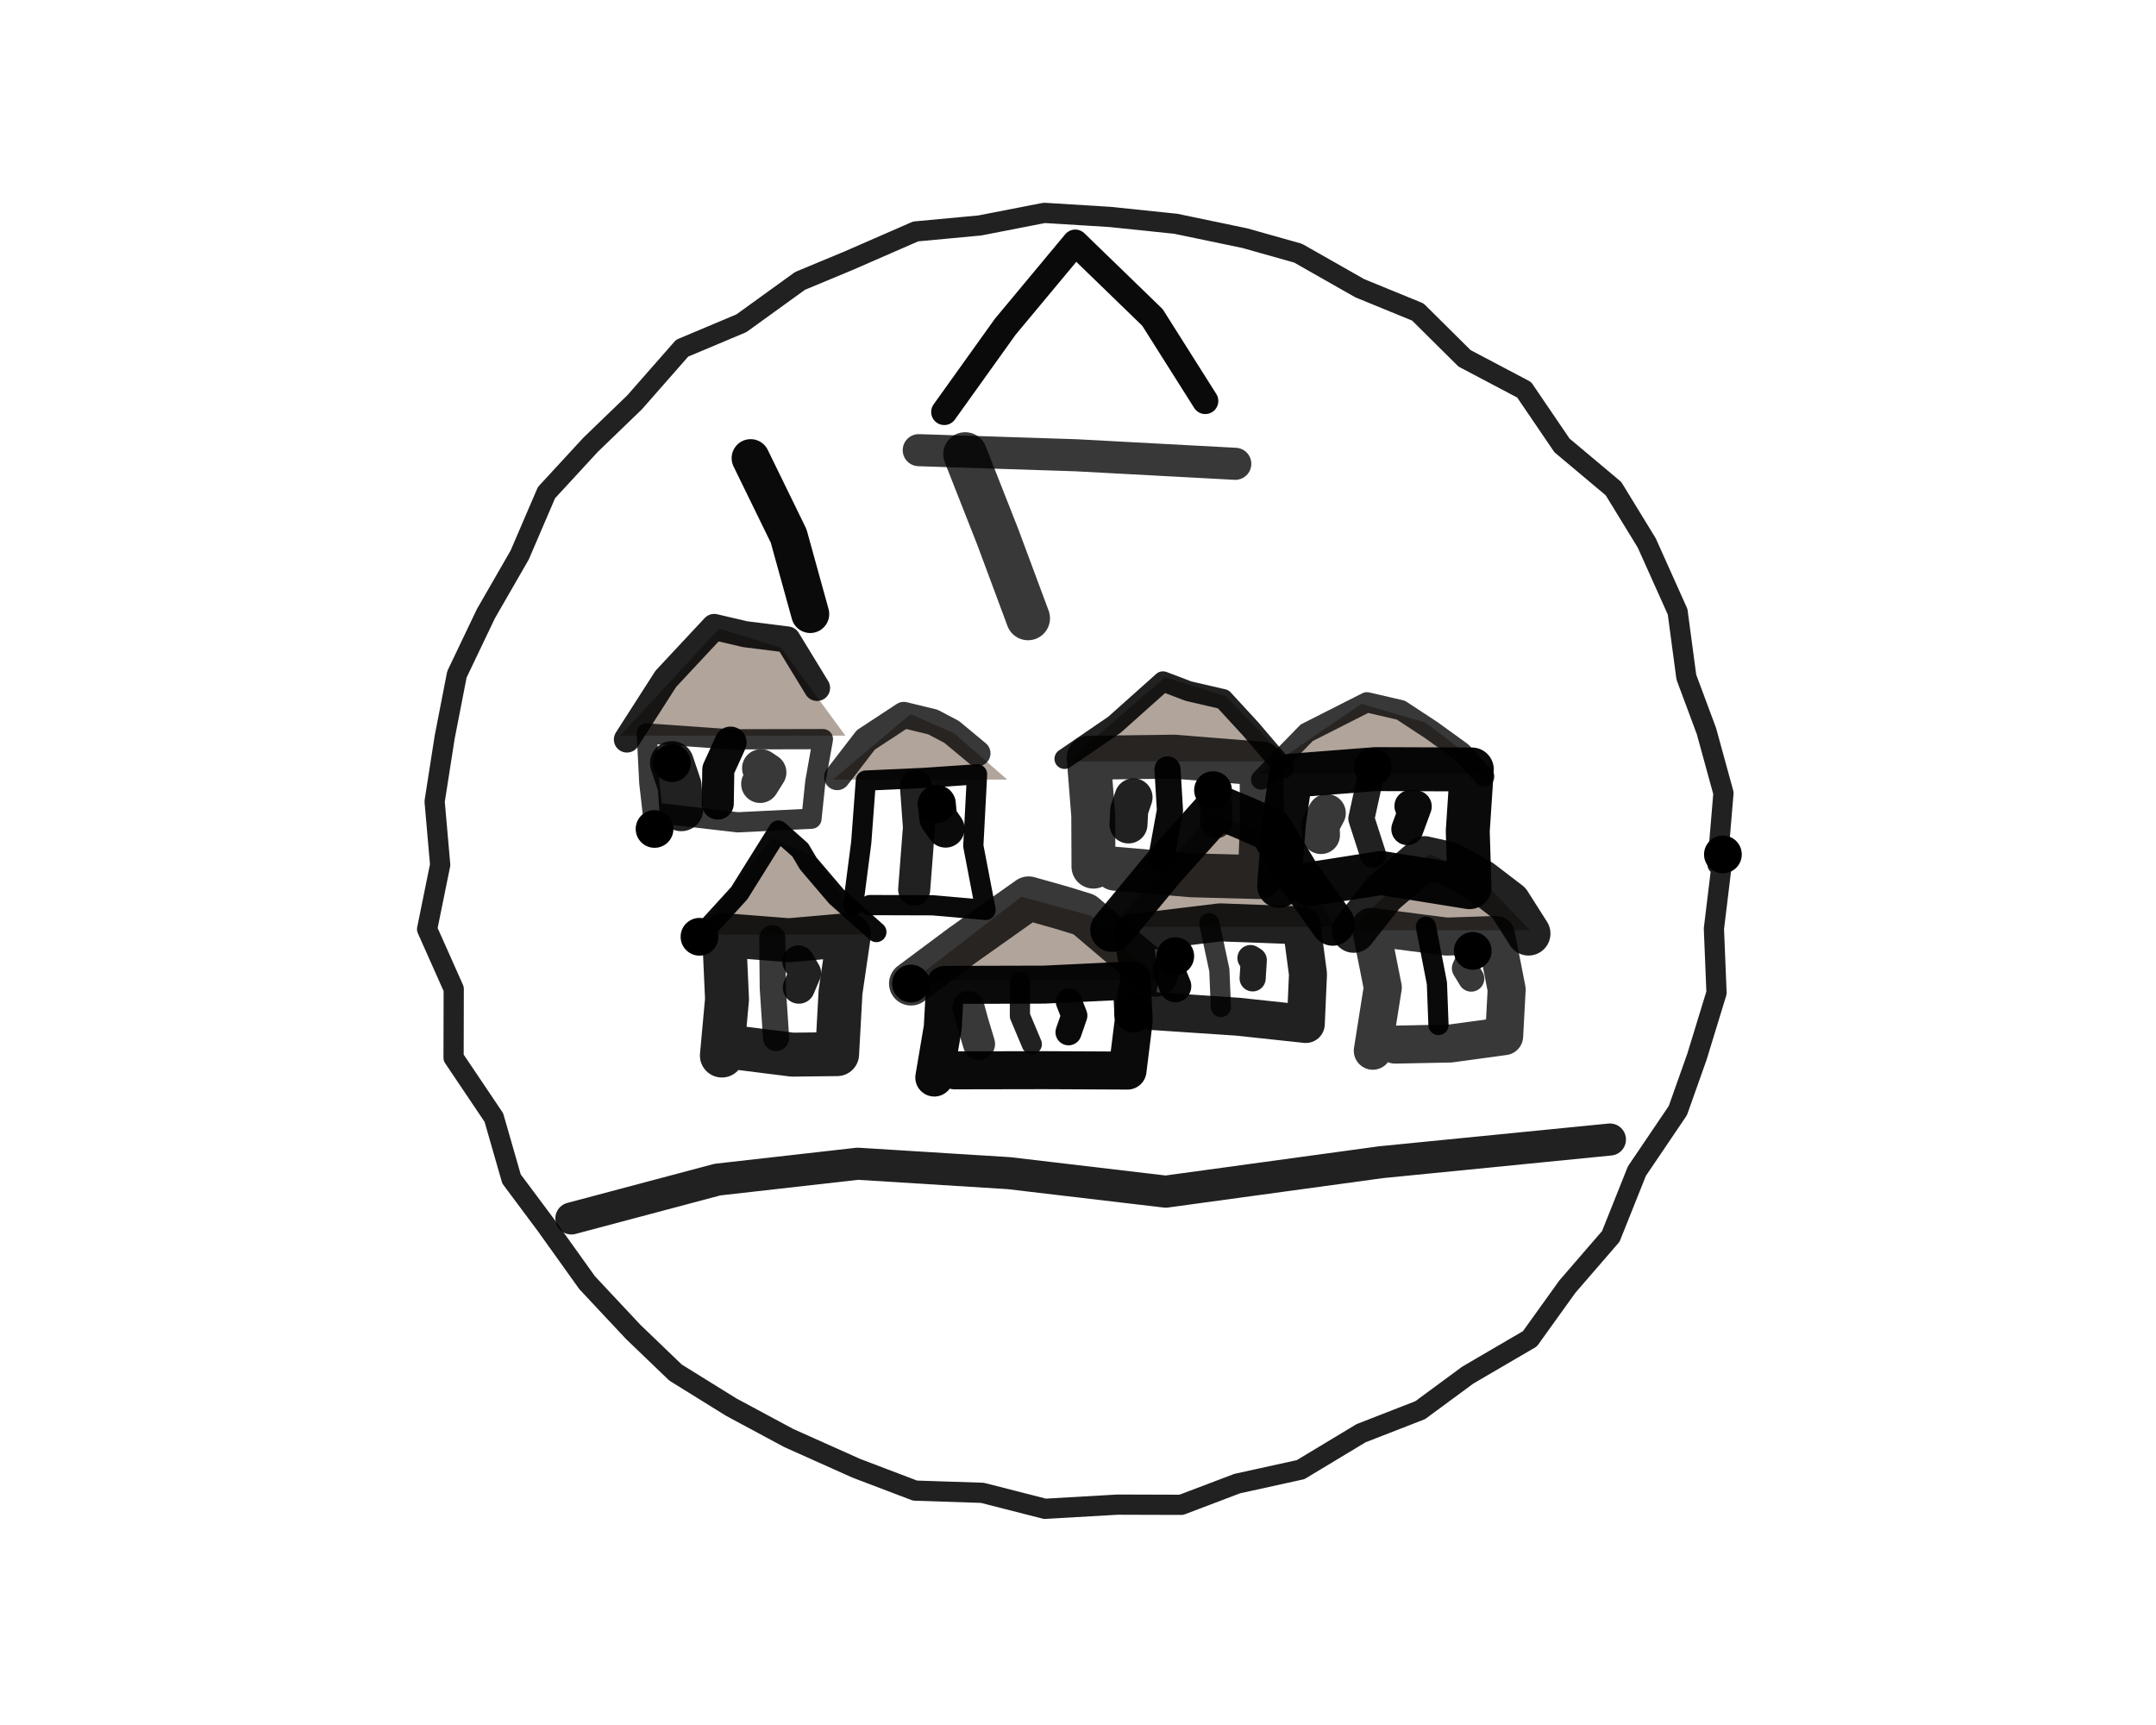
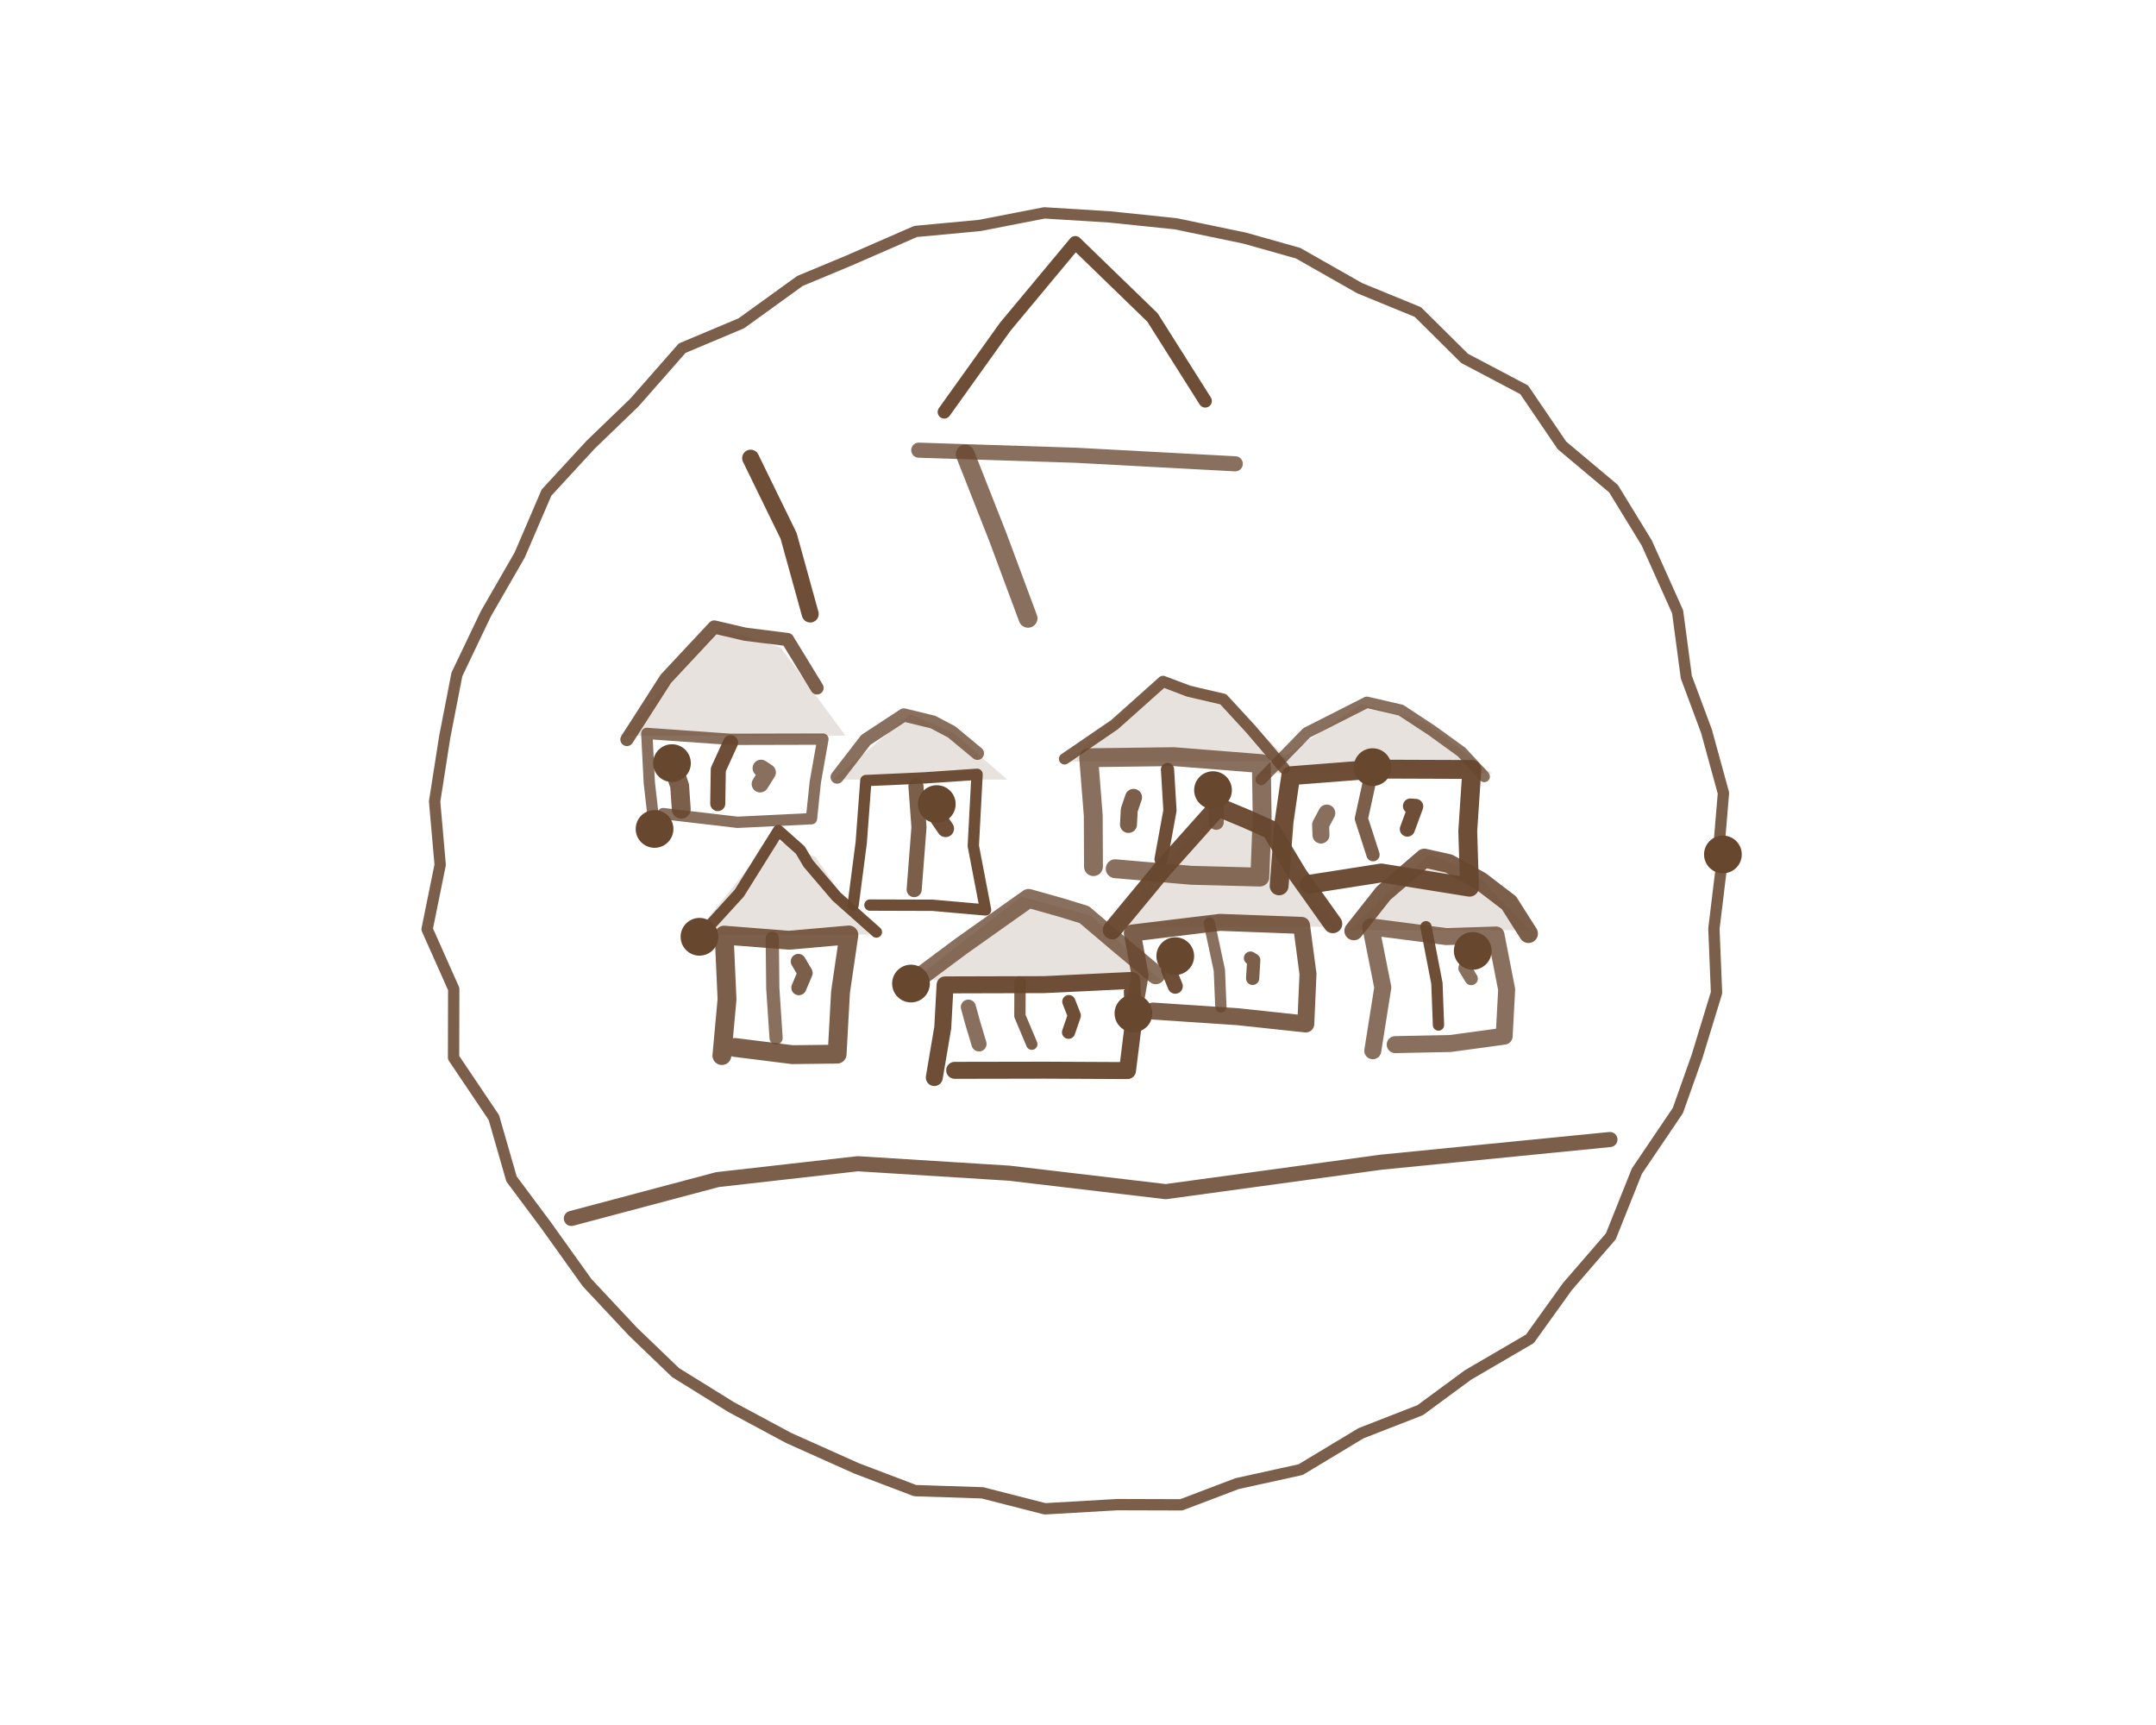
- <svg xmlns="http://www.w3.org/2000/svg" viewBox="-40 -32 80 64" fill="none" stroke="currentColor" stroke-linecap="round" stroke-linejoin="round">
-   <path d="M-16.986 -4.707 L-13.317 -8.674 L-11.03 -7.974 L-8.632 -4.707Z" fill="#654b39" fill-opacity="0.5" stroke="none" />
-   <path d="M-9.09 -3.077 L-6.215 -5.502 L-4.608 -4.802 L-2.626 -3.077Z" fill="#654b39" fill-opacity="0.5" stroke="none" />
-   <path d="M-0.382 -3.748 L3.231 -6.876 L5.471 -6.176 L7.84 -3.748Z" fill="#654b39" fill-opacity="0.5" stroke="none" />
-   <path d="M6.739 -3.307 L10.52 -5.884 L12.904 -5.184 L15.361 -3.307Z" fill="#654b39" fill-opacity="0.5" stroke="none" />
-   <path d="M-14.224 2.672 L-11.347 -0.9 L-9.738 -0.2 L-7.755 2.672Z" fill="#654b39" fill-opacity="0.5" stroke="none" />
-   <path d="M-6.112 4.364 L-2.101 1.273 L0.48 1.973 L3.058 4.364Z" fill="#654b39" fill-opacity="0.5" stroke="none" />
-   <path d="M1.253 2.387 L4.906 -1.766 L7.18 -1.066 L9.57 2.387Z" fill="#654b39" fill-opacity="0.5" stroke="none" />
-   <path d="M10.043 2.513 L13.03 -0.307 L14.734 0.393 L16.775 2.513Z" fill="#654b39" fill-opacity="0.5" stroke="none" />
-   <path d="M-15.712 -1.245 L-15.907 -2.958 L-16 -4.789 L-12.892 -4.57 L-9.465 -4.578 L-9.747 -2.989 L-9.89 -1.625 L-12.633 -1.491 L-15.394 -1.814" stroke-width="0.75" opacity="0.78" />
-   <circle cx="-15.712" cy="-1.245" r=".7" fill="currentColor" stroke="none" />
-   <path d="M-16.737 -4.564 L-15.293 -6.816 L-13.498 -8.738 L-12.351 -8.47 L-10.78 -8.273 L-9.684 -6.478" stroke-width="0.97" opacity="0.87" />
-   <path d="M-12.892 -4.447 L-13.347 -3.449 L-13.367 -2.187" stroke-width="1.19" opacity="0.96" />
-   <path d="M-11.76 -3.499 L-11.525 -3.343 L-11.794 -2.914" stroke-width="1.41" opacity="0.78" />
-   <path d="M-15.066 -3.687 L-14.781 -2.842 L-14.721 -1.977" stroke-width="1.63" opacity="0.87" />
-   <circle cx="-15.066" cy="-3.687" r=".7" fill="currentColor" stroke="none" />
-   <path d="M-8.345 1.585 L-8.043 -0.743 L-7.872 -3.04 L-5.716 -3.138 L-3.745 -3.272 L-3.885 -0.617 L-3.429 1.76 L-5.395 1.587 L-7.721 1.58" stroke-width="0.75" opacity="0.96" />
-   <path d="M-8.937 -3.169 L-7.873 -4.549 L-6.463 -5.474 L-5.385 -5.212 L-4.688 -4.845 L-3.732 -4.051" stroke-width="0.97" opacity="0.78" />
-   <path d="M-6.013 -2.835 L-5.901 -1.303 L-6.079 1.006" stroke-width="1.19" opacity="0.87" />
-   <path d="M-5.24 -2.167 L-5.185 -1.652 L-4.914 -1.257" stroke-width="1.41" opacity="0.96" />
-   <circle cx="-5.24" cy="-2.167" r=".7" fill="currentColor" stroke="none" />
-   <path d="M0.574 0.153 L0.566 -1.747 L0.396 -3.887 L3.559 -3.927 L6.803 -3.669 L6.833 -1.708 L6.747 0.541 L4.21 0.475 L1.38 0.231" stroke-width="1.63" opacity="0.78" />
-   <path d="M-0.498 -3.846 L1.356 -5.114 L3.153 -6.718 L4.103 -6.356 L5.388 -6.059 L6.415 -4.944 L7.647 -3.499" stroke-width="0.75" opacity="0.87" />
-   <path d="M3.321 -3.453 L3.412 -1.93 L3.082 -0.121" stroke-width="0.97" opacity="0.96" />
-   <path d="M5.01 -2.685 L5.129 -2.078 L5.128 -1.492" stroke-width="1.19" opacity="0.78" />
-   <circle cx="5.01" cy="-2.685" r=".7" fill="currentColor" stroke="none" />
-   <path d="M2.061 -2.417 L1.902 -1.949 L1.873 -1.412" stroke-width="1.41" opacity="0.87" />
-   <path d="M7.463 0.867 L7.646 -1.511 L7.894 -3.22 L11.037 -3.465 L14.614 -3.452 L14.462 -1.162 L14.527 0.916 L11.251 0.389 L8.59 0.806" stroke-width="1.63" opacity="0.96" />
-   <path d="M6.795 -3.078 L8.485 -4.813 L10.719 -5.945 L11.98 -5.653 L13.12 -4.904 L14.232 -4.1 L15.074 -3.19" stroke-width="0.75" opacity="0.78" />
-   <path d="M10.933 -3.538 L10.515 -1.627 L10.947 -0.289" stroke-width="0.97" opacity="0.87" />
-   <circle cx="10.933" cy="-3.538" r=".7" fill="currentColor" stroke="none" />
-   <path d="M12.336 -2.095 L12.531 -2.08 L12.221 -1.239" stroke-width="1.19" opacity="0.96" />
-   <path d="M9.232 -1.834 L9.002 -1.4 L9.016 -1.019" stroke-width="1.41" opacity="0.78" />
-   <path d="M-13.214 7.162 L-13.023 5.075 L-13.13 2.695 L-10.723 2.884 L-8.502 2.689 L-8.812 4.81 L-8.938 7.11 L-10.599 7.129 L-12.727 6.862" stroke-width="1.63" opacity="0.87" />
-   <path d="M-14.045 2.756 L-12.57 1.139 L-11.117 -1.185 L-10.306 -0.463 L-10.009 0.038 L-8.965 1.262 L-7.482 2.58" stroke-width="0.75" opacity="0.96" />
-   <circle cx="-14.045" cy="2.756" r=".7" fill="currentColor" stroke="none" />
-   <path d="M-11.344 2.807 L-11.325 4.662 L-11.203 6.511" stroke-width="0.97" opacity="0.78" />
-   <path d="M-10.378 3.67 L-10.126 4.099 L-10.358 4.644" stroke-width="1.19" opacity="0.87" />
-   <path d="M-5.332 7.978 L-5.018 6.123 L-4.932 4.541 L-1.255 4.531 L1.995 4.375 L2.067 5.874 L1.837 7.72 L-1.24 7.705 L-4.576 7.711" stroke-width="1.41" opacity="0.96" />
-   <path d="M-6.197 4.491 L-4.318 3.091 L-1.833 1.331 L-0.605 1.677 L0.232 1.935 L1.569 3.069 L2.886 4.165" stroke-width="1.63" opacity="0.78" />
-   <circle cx="-6.197" cy="4.491" r=".7" fill="currentColor" stroke="none" />
-   <path d="M-2.15 4.442 L-2.156 5.691 L-1.714 6.741" stroke-width="0.75" opacity="0.87" />
-   <path d="M-0.34 5.161 L-0.137 5.679 L-0.351 6.298" stroke-width="0.97" opacity="0.96" />
-   <path d="M-4.068 5.366 L-3.904 5.962 L-3.673 6.731" stroke-width="1.19" opacity="0.78" />
-   <path d="M2.057 5.599 L2.303 4.181 L2.015 2.616 L5.27 2.221 L8.295 2.334 L8.534 4.137 L8.452 5.991 L5.929 5.721 L2.783 5.511" stroke-width="1.41" opacity="0.87" />
-   <circle cx="2.057" cy="5.599" r=".7" fill="currentColor" stroke="none" />
-   <path d="M1.269 2.502 L3.147 0.231 L5.194 -2.059 L6.198 -1.642 L7.158 -1.213 L8.151 0.441 L9.456 2.273" stroke-width="1.63" opacity="0.96" />
-   <path d="M4.872 2.252 L5.245 3.992 L5.302 5.36" stroke-width="0.75" opacity="0.78" />
-   <path d="M6.4 3.546 L6.522 3.622 L6.48 4.299" stroke-width="0.97" opacity="0.87" />
-   <path d="M3.609 3.474 L3.364 3.995 L3.609 4.589" stroke-width="1.19" opacity="0.96" />
-   <circle cx="3.609" cy="3.474" r=".7" fill="currentColor" stroke="none" />
-   <path d="M10.938 6.984 L11.31 4.637 L10.862 2.386 L13.666 2.749 L15.51 2.689 L15.906 4.712 L15.813 6.443 L13.813 6.716 L11.77 6.757" stroke-width="1.41" opacity="0.78" />
-   <path d="M10.234 2.535 L11.337 1.139 L12.851 -0.163 L13.763 0.041 L14.938 0.691 L15.991 1.496 L16.716 2.637" stroke-width="1.63" opacity="0.87" />
-   <path d="M12.911 2.383 L13.318 4.482 L13.376 6.029" stroke-width="0.75" opacity="0.96" />
-   <path d="M14.647 3.279 L14.358 3.924 L14.591 4.307" stroke-width="0.97" opacity="0.78" />
-   <circle cx="14.647" cy="3.279" r=".7" fill="currentColor" stroke="none" />
-   <path d="M-18.799 13.206 L-13.379 11.765 L-8.173 11.176 L-2.56 11.526 L3.255 12.212 L11.247 11.119 L19.738 10.278" stroke-width="1.19" opacity="0.87" />
-   <path d="M-12.147 -15.002 L-10.737 -12.115 L-9.936 -9.219" stroke-width="1.41" opacity="0.96" />
-   <path d="M-4.186 -15.149 L-2.976 -12.077 L-1.854 -9.061" stroke-width="1.63" opacity="0.78" />
-   <path d="M23.93 -0.299 L23.596 2.456 L23.693 4.833 L22.968 7.202 L22.258 9.204 L20.738 11.45 L19.77 13.872 L18.159 15.735 L16.768 17.672 L14.467 19.016 L12.696 20.32 L10.504 21.174 L8.26 22.526 L5.906 23.044 L3.833 23.831 L1.463 23.824 L-1.227 23.979 L-3.548 23.386 L-6.046 23.304 L-8.221 22.477 L-10.732 21.353 L-12.864 20.208 L-14.933 18.925 L-16.511 17.409 L-18.213 15.591 L-19.746 13.448 L-21.02 11.74 L-21.675 9.462 L-23.17 7.241 L-23.164 4.692 L-24.152 2.474 L-23.667 0.085 L-23.873 -2.263 L-23.5 -4.648 L-23.046 -6.979 L-21.972 -9.228 L-20.717 -11.408 L-19.722 -13.723 L-18.085 -15.499 L-16.455 -17.071 L-14.688 -19.082 L-12.489 -20.007 L-10.316 -21.577 L-8.509 -22.329 L-6.025 -23.413 L-3.645 -23.635 L-1.249 -24.102 L1.179 -23.952 L3.626 -23.698 L6.185 -23.165 L8.166 -22.607 L10.454 -21.307 L12.611 -20.423 L14.343 -18.705 L16.555 -17.538 L17.958 -15.475 L19.869 -13.872 L21.104 -11.855 L22.249 -9.303 L22.573 -6.878 L23.319 -4.875 L23.95 -2.575 L23.728 0.07" stroke-width="0.75" opacity="0.87" />
-   <circle cx="23.93" cy="-0.299" r=".7" fill="currentColor" stroke="none" />
-   <path d="M-4.963 -16.715 L-2.7 -19.877 L-0.101 -22.998 L2.763 -20.222 L4.722 -17.123" stroke-width="0.97" opacity="0.96" />
-   <path d="M-5.909 -15.298 L-0.073 -15.109 L5.836 -14.792" stroke-width="1.19" opacity="0.78" />
+ <svg xmlns="http://www.w3.org/2000/svg" viewBox="-40 -32 80 64" fill="none" stroke="#68472f" stroke-linecap="round" stroke-linejoin="round">
+   <path d="M-16.986 -4.707 L-13.317 -8.674 L-11.03 -7.974 L-8.632 -4.707Z" fill="#68472f" fill-opacity="0.16" stroke="none" />
+   <path d="M-9.09 -3.077 L-6.215 -5.502 L-4.608 -4.802 L-2.626 -3.077Z" fill="#68472f" fill-opacity="0.16" stroke="none" />
+   <path d="M-0.382 -3.748 L3.231 -6.876 L5.471 -6.176 L7.84 -3.748Z" fill="#68472f" fill-opacity="0.16" stroke="none" />
+   <path d="M6.739 -3.307 L10.52 -5.884 L12.904 -5.184 L15.361 -3.307Z" fill="#68472f" fill-opacity="0.16" stroke="none" />
+   <path d="M-14.224 2.672 L-11.347 -0.9 L-9.738 -0.2 L-7.755 2.672Z" fill="#68472f" fill-opacity="0.16" stroke="none" />
+   <path d="M-6.112 4.364 L-2.101 1.273 L0.48 1.973 L3.058 4.364Z" fill="#68472f" fill-opacity="0.16" stroke="none" />
+   <path d="M1.253 2.387 L4.906 -1.766 L7.18 -1.066 L9.57 2.387Z" fill="#68472f" fill-opacity="0.16" stroke="none" />
+   <path d="M10.043 2.513 L13.03 -0.307 L14.734 0.393 L16.775 2.513Z" fill="#68472f" fill-opacity="0.16" stroke="none" />
+   <path d="M-15.712 -1.245 L-15.907 -2.958 L-16 -4.789 L-12.892 -4.57 L-9.465 -4.578 L-9.747 -2.989 L-9.89 -1.625 L-12.633 -1.491 L-15.394 -1.814" stroke-width="0.42" opacity="0.78" />
+   <circle cx="-15.712" cy="-1.245" r=".7" fill="#68472f" stroke="none" />
+   <path d="M-16.737 -4.564 L-15.293 -6.816 L-13.498 -8.738 L-12.351 -8.47 L-10.78 -8.273 L-9.684 -6.478" stroke-width="0.49" opacity="0.87" />
+   <path d="M-12.892 -4.447 L-13.347 -3.449 L-13.367 -2.187" stroke-width="0.56" opacity="0.96" />
+   <path d="M-11.76 -3.499 L-11.525 -3.343 L-11.794 -2.914" stroke-width="0.63" opacity="0.78" />
+   <path d="M-15.066 -3.687 L-14.781 -2.842 L-14.721 -1.977" stroke-width="0.70" opacity="0.87" />
+   <circle cx="-15.066" cy="-3.687" r=".7" fill="#68472f" stroke="none" />
+   <path d="M-8.345 1.585 L-8.043 -0.743 L-7.872 -3.04 L-5.716 -3.138 L-3.745 -3.272 L-3.885 -0.617 L-3.429 1.76 L-5.395 1.587 L-7.721 1.58" stroke-width="0.42" opacity="0.96" />
+   <path d="M-8.937 -3.169 L-7.873 -4.549 L-6.463 -5.474 L-5.385 -5.212 L-4.688 -4.845 L-3.732 -4.051" stroke-width="0.49" opacity="0.78" />
+   <path d="M-6.013 -2.835 L-5.901 -1.303 L-6.079 1.006" stroke-width="0.56" opacity="0.87" />
+   <path d="M-5.24 -2.167 L-5.185 -1.652 L-4.914 -1.257" stroke-width="0.63" opacity="0.96" />
+   <circle cx="-5.24" cy="-2.167" r=".7" fill="#68472f" stroke="none" />
+   <path d="M0.574 0.153 L0.566 -1.747 L0.396 -3.887 L3.559 -3.927 L6.803 -3.669 L6.833 -1.708 L6.747 0.541 L4.21 0.475 L1.38 0.231" stroke-width="0.70" opacity="0.78" />
+   <path d="M-0.498 -3.846 L1.356 -5.114 L3.153 -6.718 L4.103 -6.356 L5.388 -6.059 L6.415 -4.944 L7.647 -3.499" stroke-width="0.42" opacity="0.87" />
+   <path d="M3.321 -3.453 L3.412 -1.93 L3.082 -0.121" stroke-width="0.49" opacity="0.96" />
+   <path d="M5.01 -2.685 L5.129 -2.078 L5.128 -1.492" stroke-width="0.56" opacity="0.78" />
+   <circle cx="5.01" cy="-2.685" r=".7" fill="#68472f" stroke="none" />
+   <path d="M2.061 -2.417 L1.902 -1.949 L1.873 -1.412" stroke-width="0.63" opacity="0.87" />
+   <path d="M7.463 0.867 L7.646 -1.511 L7.894 -3.22 L11.037 -3.465 L14.614 -3.452 L14.462 -1.162 L14.527 0.916 L11.251 0.389 L8.59 0.806" stroke-width="0.70" opacity="0.96" />
+   <path d="M6.795 -3.078 L8.485 -4.813 L10.719 -5.945 L11.98 -5.653 L13.12 -4.904 L14.232 -4.1 L15.074 -3.19" stroke-width="0.42" opacity="0.78" />
+   <path d="M10.933 -3.538 L10.515 -1.627 L10.947 -0.289" stroke-width="0.49" opacity="0.87" />
+   <circle cx="10.933" cy="-3.538" r=".7" fill="#68472f" stroke="none" />
+   <path d="M12.336 -2.095 L12.531 -2.08 L12.221 -1.239" stroke-width="0.56" opacity="0.96" />
+   <path d="M9.232 -1.834 L9.002 -1.4 L9.016 -1.019" stroke-width="0.63" opacity="0.78" />
+   <path d="M-13.214 7.162 L-13.023 5.075 L-13.13 2.695 L-10.723 2.884 L-8.502 2.689 L-8.812 4.81 L-8.938 7.11 L-10.599 7.129 L-12.727 6.862" stroke-width="0.70" opacity="0.87" />
+   <path d="M-14.045 2.756 L-12.57 1.139 L-11.117 -1.185 L-10.306 -0.463 L-10.009 0.038 L-8.965 1.262 L-7.482 2.58" stroke-width="0.42" opacity="0.96" />
+   <circle cx="-14.045" cy="2.756" r=".7" fill="#68472f" stroke="none" />
+   <path d="M-11.344 2.807 L-11.325 4.662 L-11.203 6.511" stroke-width="0.49" opacity="0.78" />
+   <path d="M-10.378 3.67 L-10.126 4.099 L-10.358 4.644" stroke-width="0.56" opacity="0.87" />
+   <path d="M-5.332 7.978 L-5.018 6.123 L-4.932 4.541 L-1.255 4.531 L1.995 4.375 L2.067 5.874 L1.837 7.72 L-1.24 7.705 L-4.576 7.711" stroke-width="0.63" opacity="0.96" />
+   <path d="M-6.197 4.491 L-4.318 3.091 L-1.833 1.331 L-0.605 1.677 L0.232 1.935 L1.569 3.069 L2.886 4.165" stroke-width="0.70" opacity="0.78" />
+   <circle cx="-6.197" cy="4.491" r=".7" fill="#68472f" stroke="none" />
+   <path d="M-2.15 4.442 L-2.156 5.691 L-1.714 6.741" stroke-width="0.42" opacity="0.87" />
+   <path d="M-0.34 5.161 L-0.137 5.679 L-0.351 6.298" stroke-width="0.49" opacity="0.96" />
+   <path d="M-4.068 5.366 L-3.904 5.962 L-3.673 6.731" stroke-width="0.56" opacity="0.78" />
+   <path d="M2.057 5.599 L2.303 4.181 L2.015 2.616 L5.27 2.221 L8.295 2.334 L8.534 4.137 L8.452 5.991 L5.929 5.721 L2.783 5.511" stroke-width="0.63" opacity="0.87" />
+   <circle cx="2.057" cy="5.599" r=".7" fill="#68472f" stroke="none" />
+   <path d="M1.269 2.502 L3.147 0.231 L5.194 -2.059 L6.198 -1.642 L7.158 -1.213 L8.151 0.441 L9.456 2.273" stroke-width="0.70" opacity="0.96" />
+   <path d="M4.872 2.252 L5.245 3.992 L5.302 5.36" stroke-width="0.42" opacity="0.78" />
+   <path d="M6.4 3.546 L6.522 3.622 L6.48 4.299" stroke-width="0.49" opacity="0.87" />
+   <path d="M3.609 3.474 L3.364 3.995 L3.609 4.589" stroke-width="0.56" opacity="0.96" />
+   <circle cx="3.609" cy="3.474" r=".7" fill="#68472f" stroke="none" />
+   <path d="M10.938 6.984 L11.31 4.637 L10.862 2.386 L13.666 2.749 L15.51 2.689 L15.906 4.712 L15.813 6.443 L13.813 6.716 L11.77 6.757" stroke-width="0.63" opacity="0.78" />
+   <path d="M10.234 2.535 L11.337 1.139 L12.851 -0.163 L13.763 0.041 L14.938 0.691 L15.991 1.496 L16.716 2.637" stroke-width="0.70" opacity="0.87" />
+   <path d="M12.911 2.383 L13.318 4.482 L13.376 6.029" stroke-width="0.42" opacity="0.96" />
+   <path d="M14.647 3.279 L14.358 3.924 L14.591 4.307" stroke-width="0.49" opacity="0.78" />
+   <circle cx="14.647" cy="3.279" r=".7" fill="#68472f" stroke="none" />
+   <path d="M-18.799 13.206 L-13.379 11.765 L-8.173 11.176 L-2.56 11.526 L3.255 12.212 L11.247 11.119 L19.738 10.278" stroke-width="0.56" opacity="0.87" />
+   <path d="M-12.147 -15.002 L-10.737 -12.115 L-9.936 -9.219" stroke-width="0.63" opacity="0.96" />
+   <path d="M-4.186 -15.149 L-2.976 -12.077 L-1.854 -9.061" stroke-width="0.70" opacity="0.78" />
+   <path d="M23.93 -0.299 L23.596 2.456 L23.693 4.833 L22.968 7.202 L22.258 9.204 L20.738 11.45 L19.77 13.872 L18.159 15.735 L16.768 17.672 L14.467 19.016 L12.696 20.32 L10.504 21.174 L8.26 22.526 L5.906 23.044 L3.833 23.831 L1.463 23.824 L-1.227 23.979 L-3.548 23.386 L-6.046 23.304 L-8.221 22.477 L-10.732 21.353 L-12.864 20.208 L-14.933 18.925 L-16.511 17.409 L-18.213 15.591 L-19.746 13.448 L-21.02 11.74 L-21.675 9.462 L-23.17 7.241 L-23.164 4.692 L-24.152 2.474 L-23.667 0.085 L-23.873 -2.263 L-23.5 -4.648 L-23.046 -6.979 L-21.972 -9.228 L-20.717 -11.408 L-19.722 -13.723 L-18.085 -15.499 L-16.455 -17.071 L-14.688 -19.082 L-12.489 -20.007 L-10.316 -21.577 L-8.509 -22.329 L-6.025 -23.413 L-3.645 -23.635 L-1.249 -24.102 L1.179 -23.952 L3.626 -23.698 L6.185 -23.165 L8.166 -22.607 L10.454 -21.307 L12.611 -20.423 L14.343 -18.705 L16.555 -17.538 L17.958 -15.475 L19.869 -13.872 L21.104 -11.855 L22.249 -9.303 L22.573 -6.878 L23.319 -4.875 L23.95 -2.575 L23.728 0.07" stroke-width="0.42" opacity="0.87" />
+   <circle cx="23.93" cy="-0.299" r=".7" fill="#68472f" stroke="none" />
+   <path d="M-4.963 -16.715 L-2.7 -19.877 L-0.101 -22.998 L2.763 -20.222 L4.722 -17.123" stroke-width="0.49" opacity="0.96" />
+   <path d="M-5.909 -15.298 L-0.073 -15.109 L5.836 -14.792" stroke-width="0.56" opacity="0.78" />
</svg>
